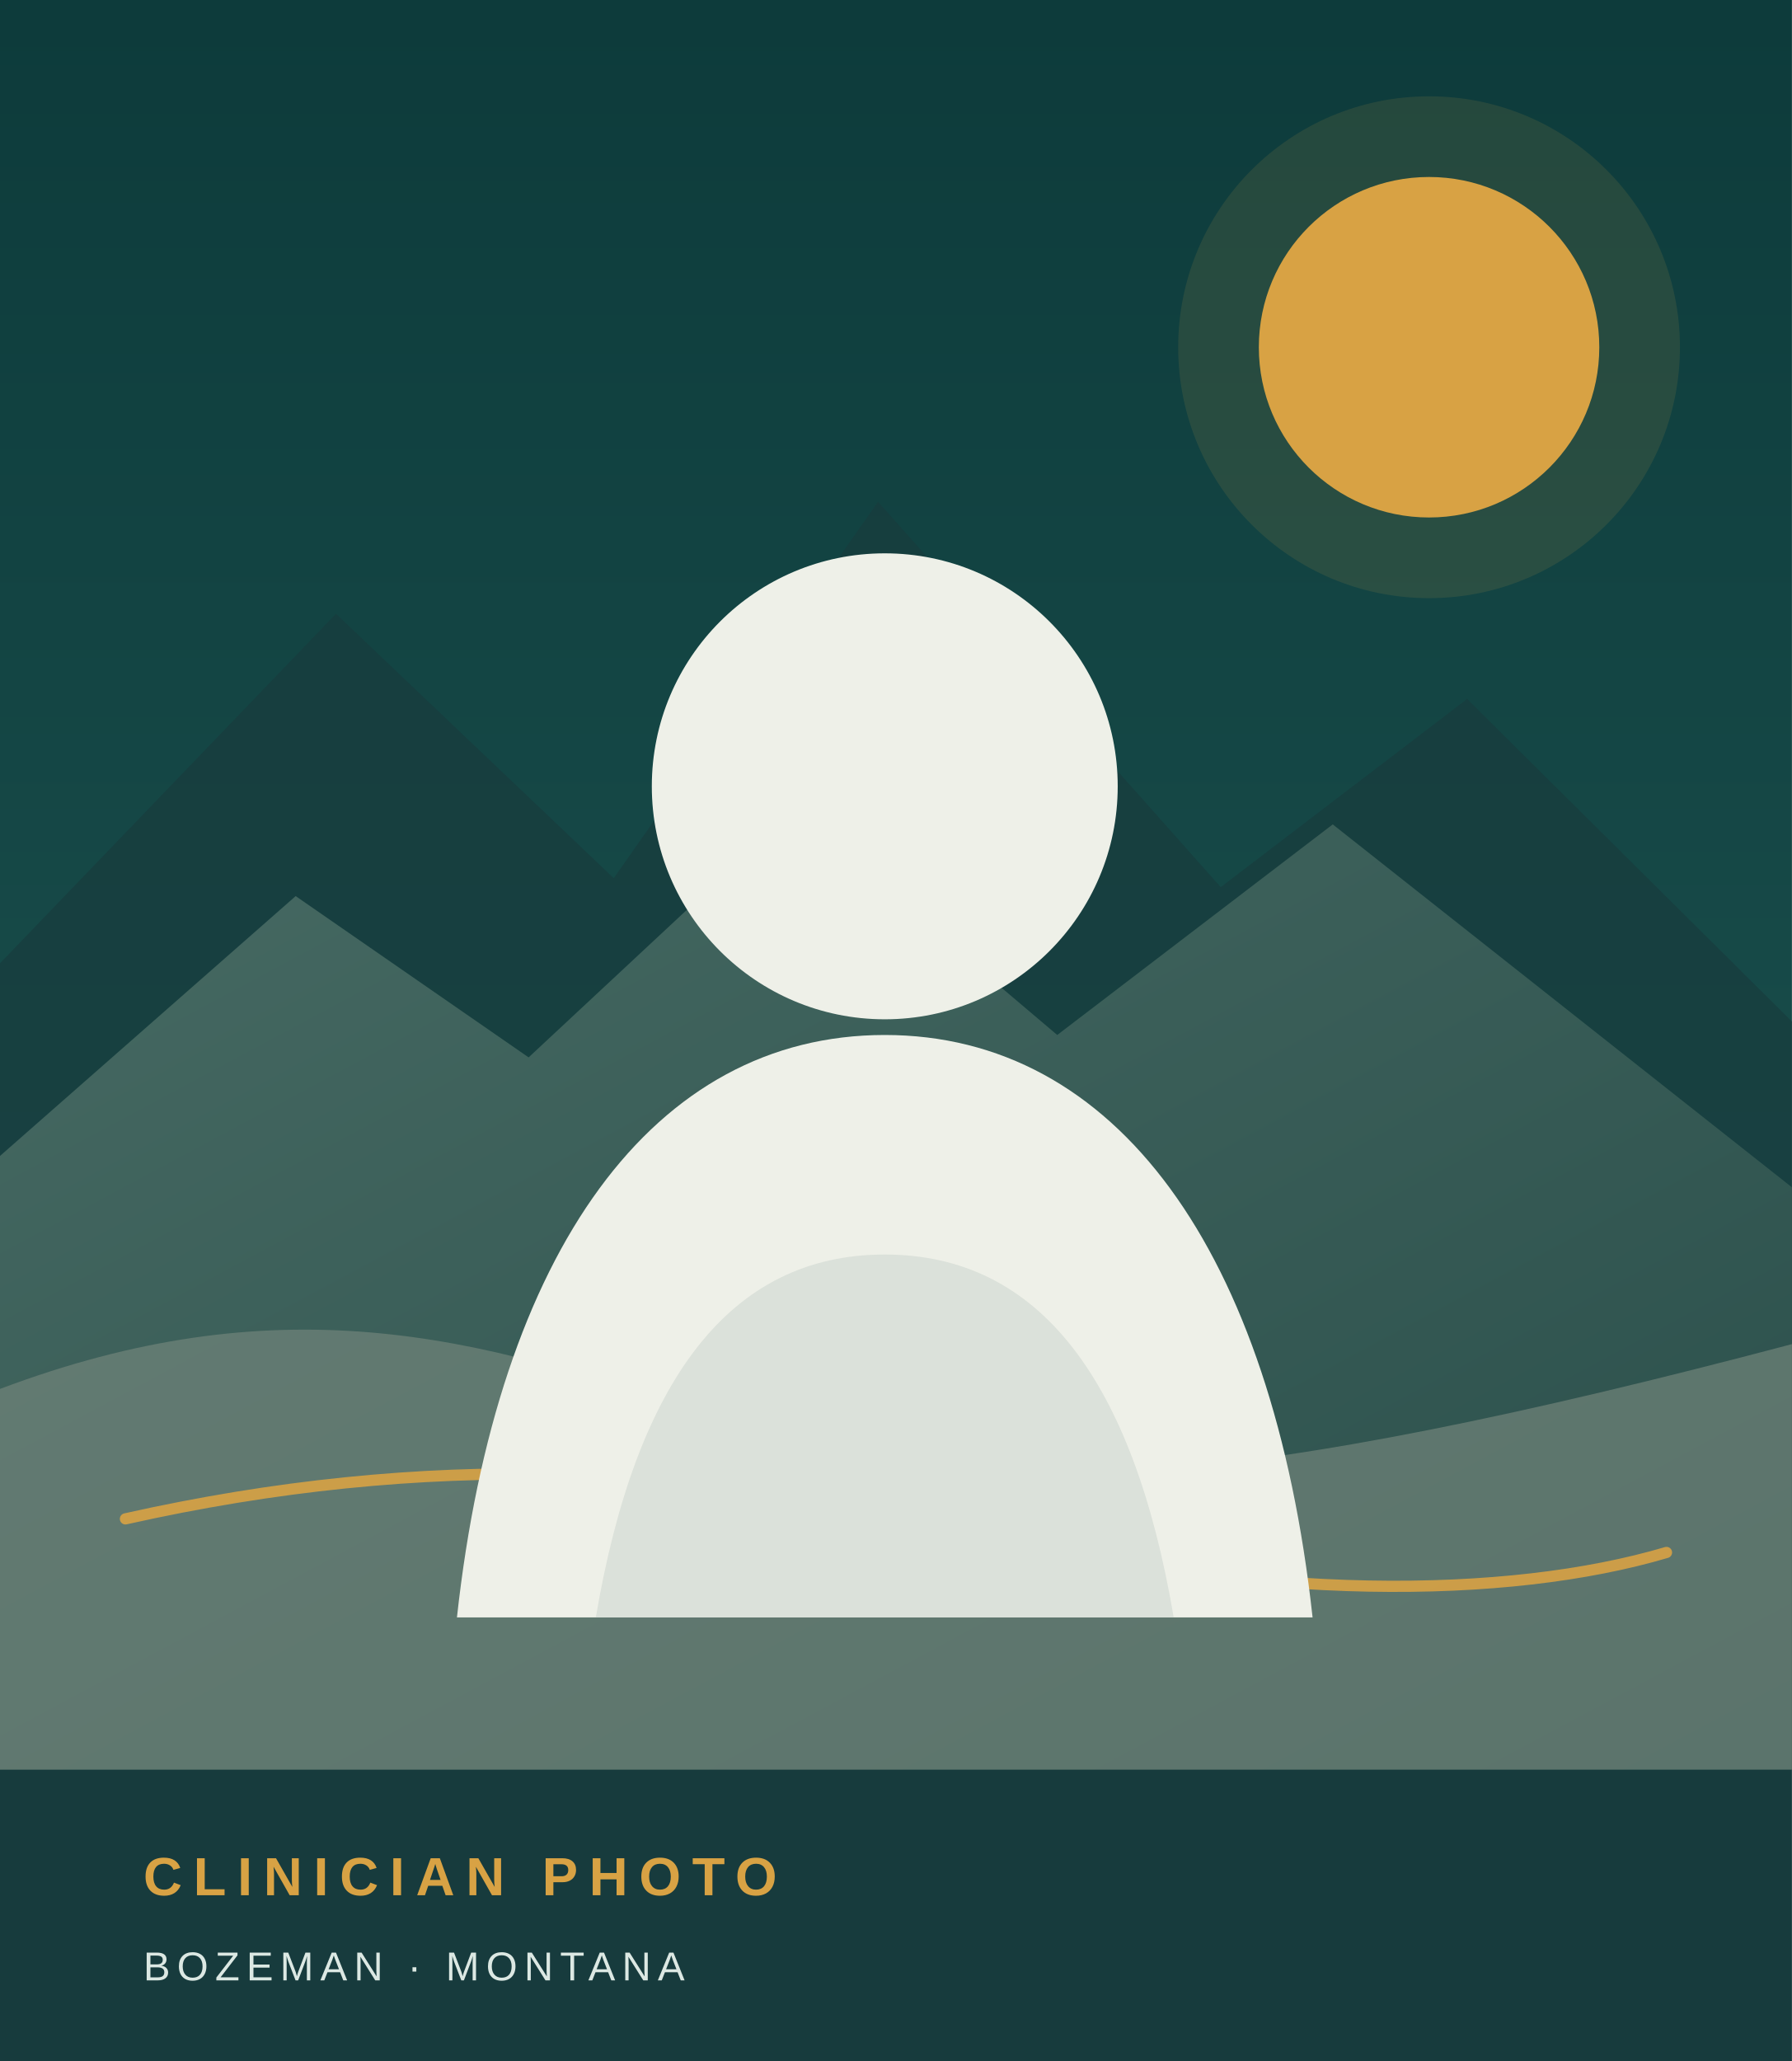
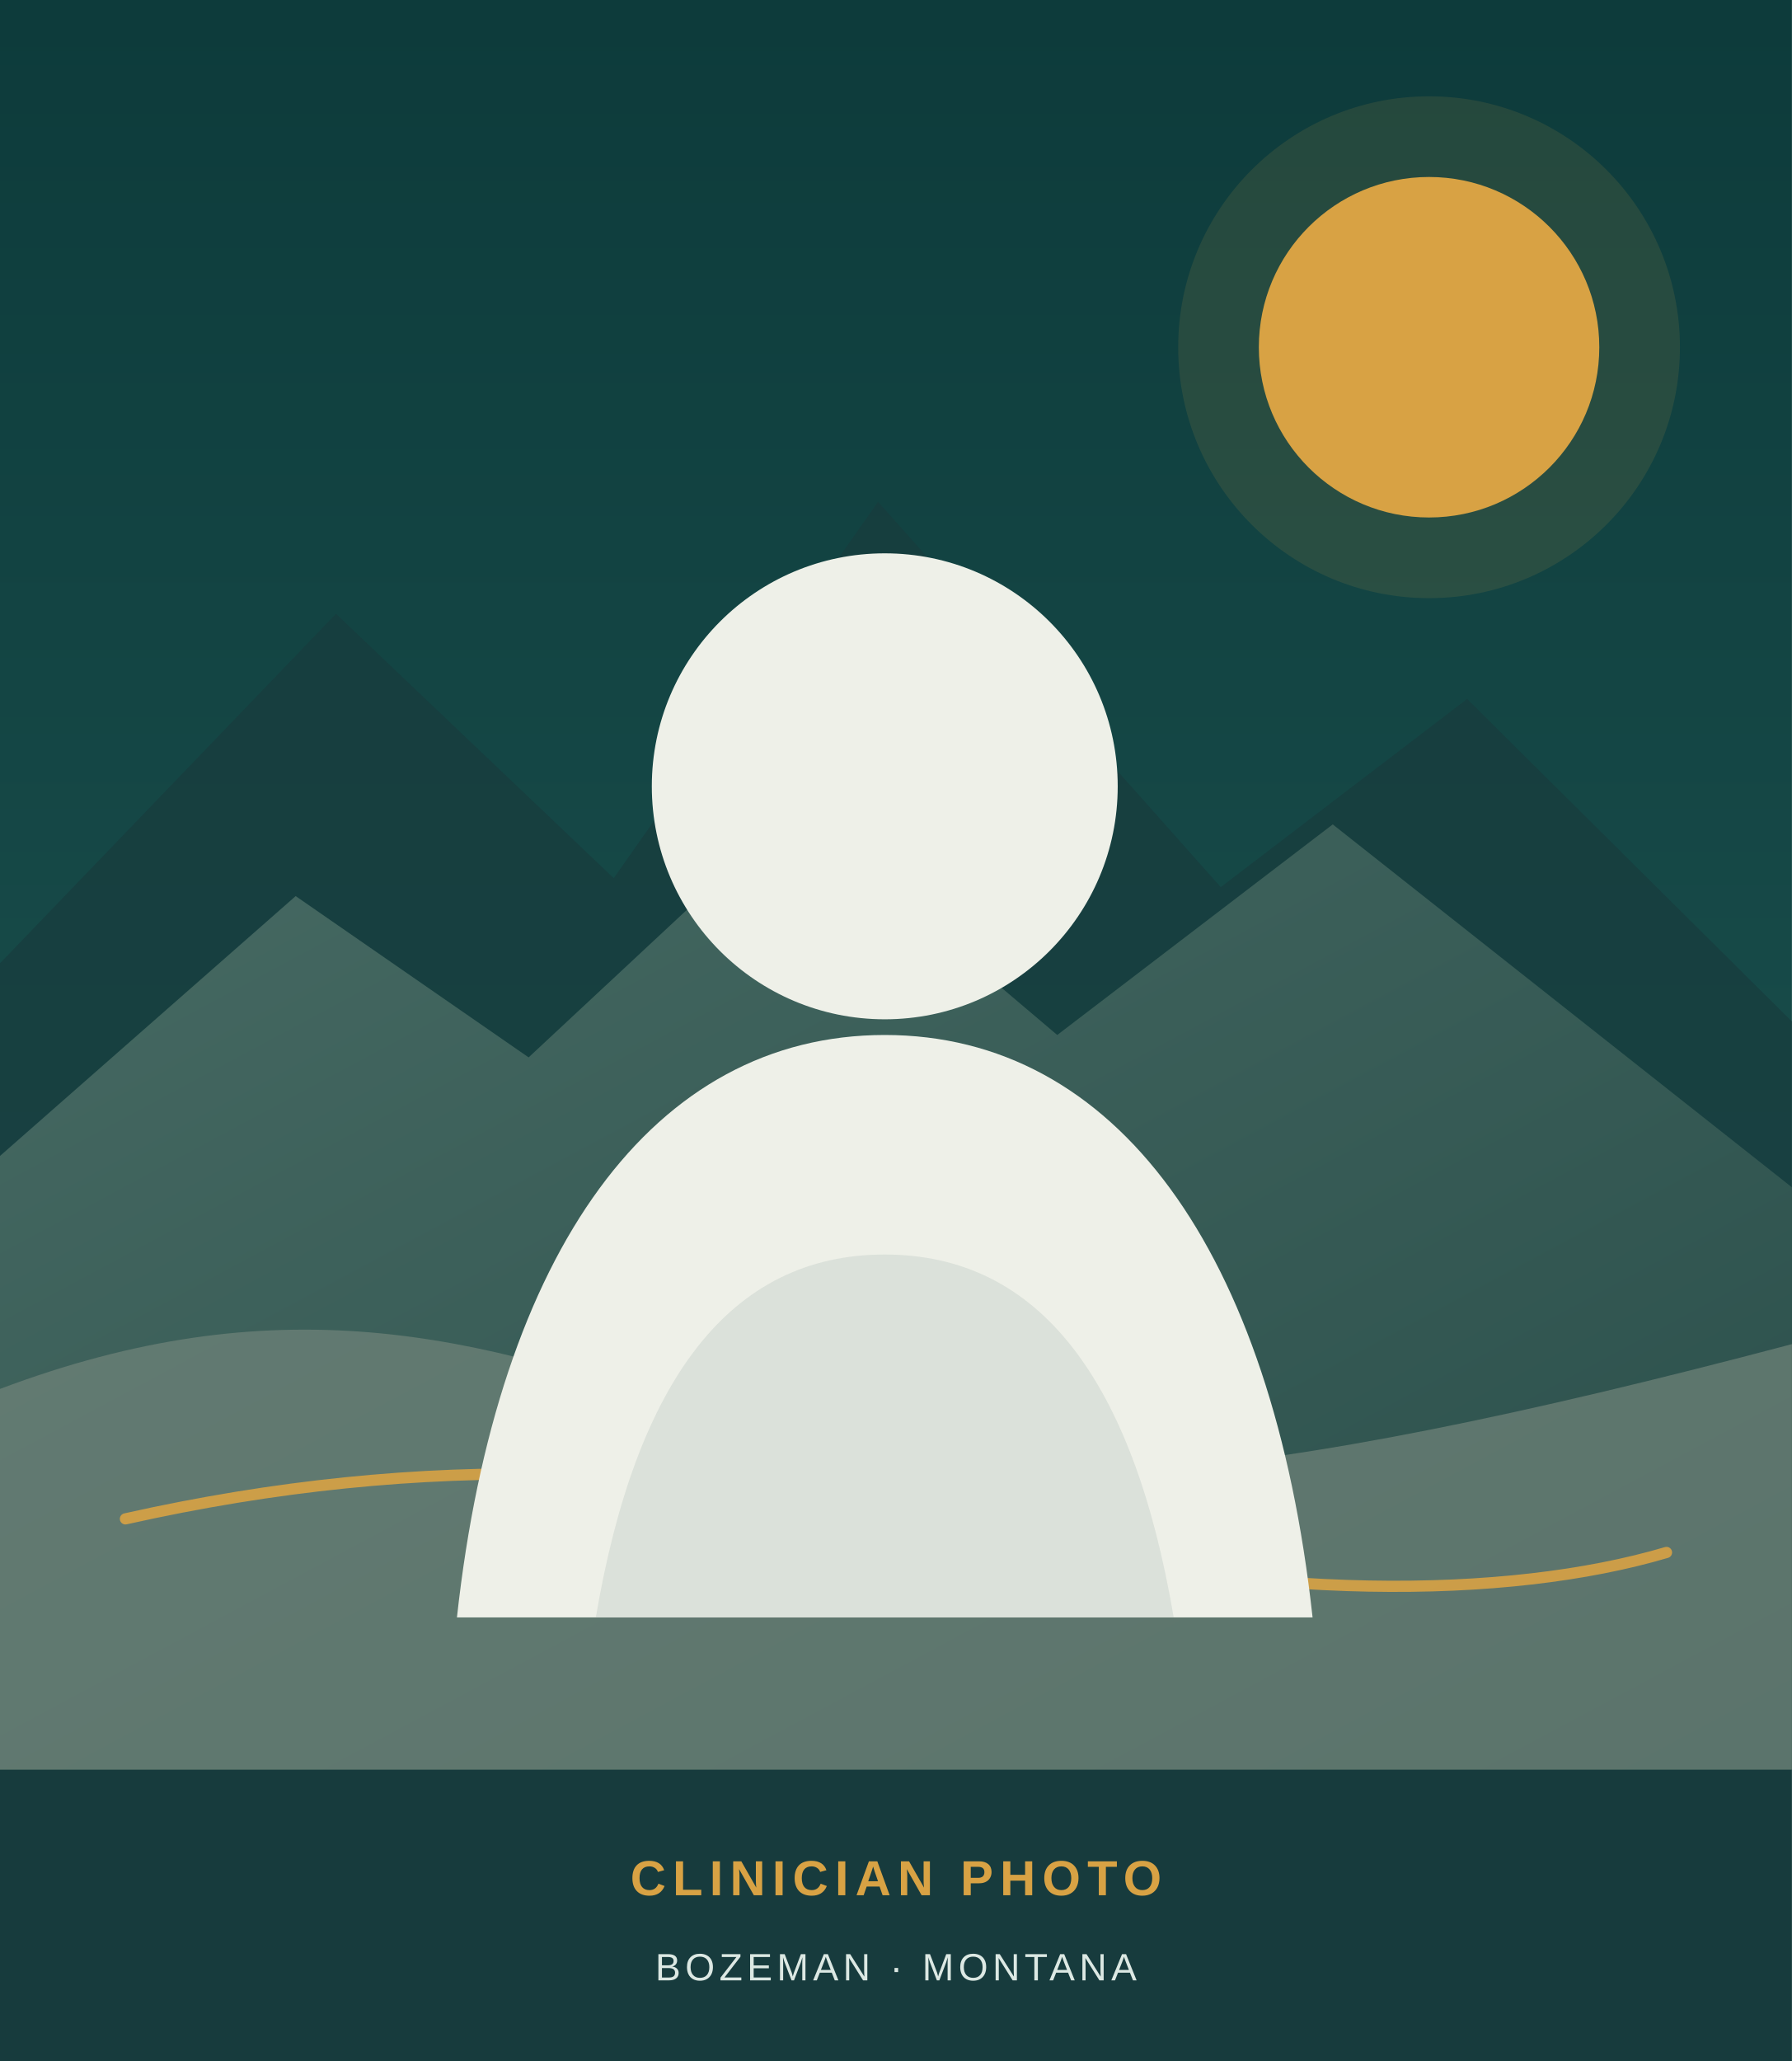
<svg xmlns="http://www.w3.org/2000/svg" viewBox="0 0 800 920" role="img" aria-labelledby="title desc">
  <defs>
    <linearGradient id="sky" x1="0" y1="0" x2="0" y2="1">
      <stop offset="0" stop-color="#0d3b3b" />
      <stop offset="1" stop-color="#1e5552" />
    </linearGradient>
    <linearGradient id="ridge" x1="0" y1="0" x2="1" y2="1">
      <stop offset="0" stop-color="#476a63" />
      <stop offset="1" stop-color="#294e4a" />
    </linearGradient>
  </defs>
  <rect width="800" height="920" fill="#f3eee3" />
  <rect x="0" y="0" width="800" height="790" fill="url(#sky)" />
  <circle cx="638" cy="155" r="76" fill="#d8a244" />
  <circle cx="638" cy="155" r="112" fill="#d8a244" opacity=".12" />
  <path d="M0 430 150 274 274 392 392 224 545 396 655 312 800 456V790H0Z" fill="#173b3d" opacity=".72" />
  <path d="M0 516 132 400 236 472 354 362 472 462 595 368 800 530V790H0Z" fill="url(#ridge)" />
  <path d="M0 620C122 574 212 594 318 634c112 42 240 30 482-34v190H0Z" fill="#73857b" opacity=".68" />
  <path d="M56 678C190 648 310 653 438 684c124 31 235 30 306 9" fill="none" stroke="#d8a244" stroke-width="5" stroke-linecap="round" opacity=".9" />
  <g transform="translate(0 18)">
    <circle cx="395" cy="333" r="104" fill="#eef0e8" />
    <path d="M204 704c18-164 88-260 191-260s173 96 191 260" fill="#eef0e8" />
    <path d="M266 704c18-106 60-162 129-162s111 56 129 162" fill="#d9dfd8" opacity=".9" />
  </g>
  <rect x="0" y="790" width="800" height="130" fill="#173b3d" />
-   <text x="64" y="846" font-family="Arial, sans-serif" font-size="24" font-weight="700" letter-spacing="5" fill="#d8a244">CLINICIAN PHOTO</text>
-   <text x="64" y="884" font-family="Arial, sans-serif" font-size="18" letter-spacing="3" fill="#dce8e3">BOZEMAN · MONTANA</text>
+   <text x="400" y="846" text-anchor="middle" font-family="Arial, sans-serif" font-size="22" font-weight="700" letter-spacing="3" fill="#d8a244">CLINICIAN PHOTO</text>
+   <text x="400" y="884" text-anchor="middle" font-family="Arial, sans-serif" font-size="17" letter-spacing="2" fill="#dce8e3">BOZEMAN · MONTANA</text>
</svg>
